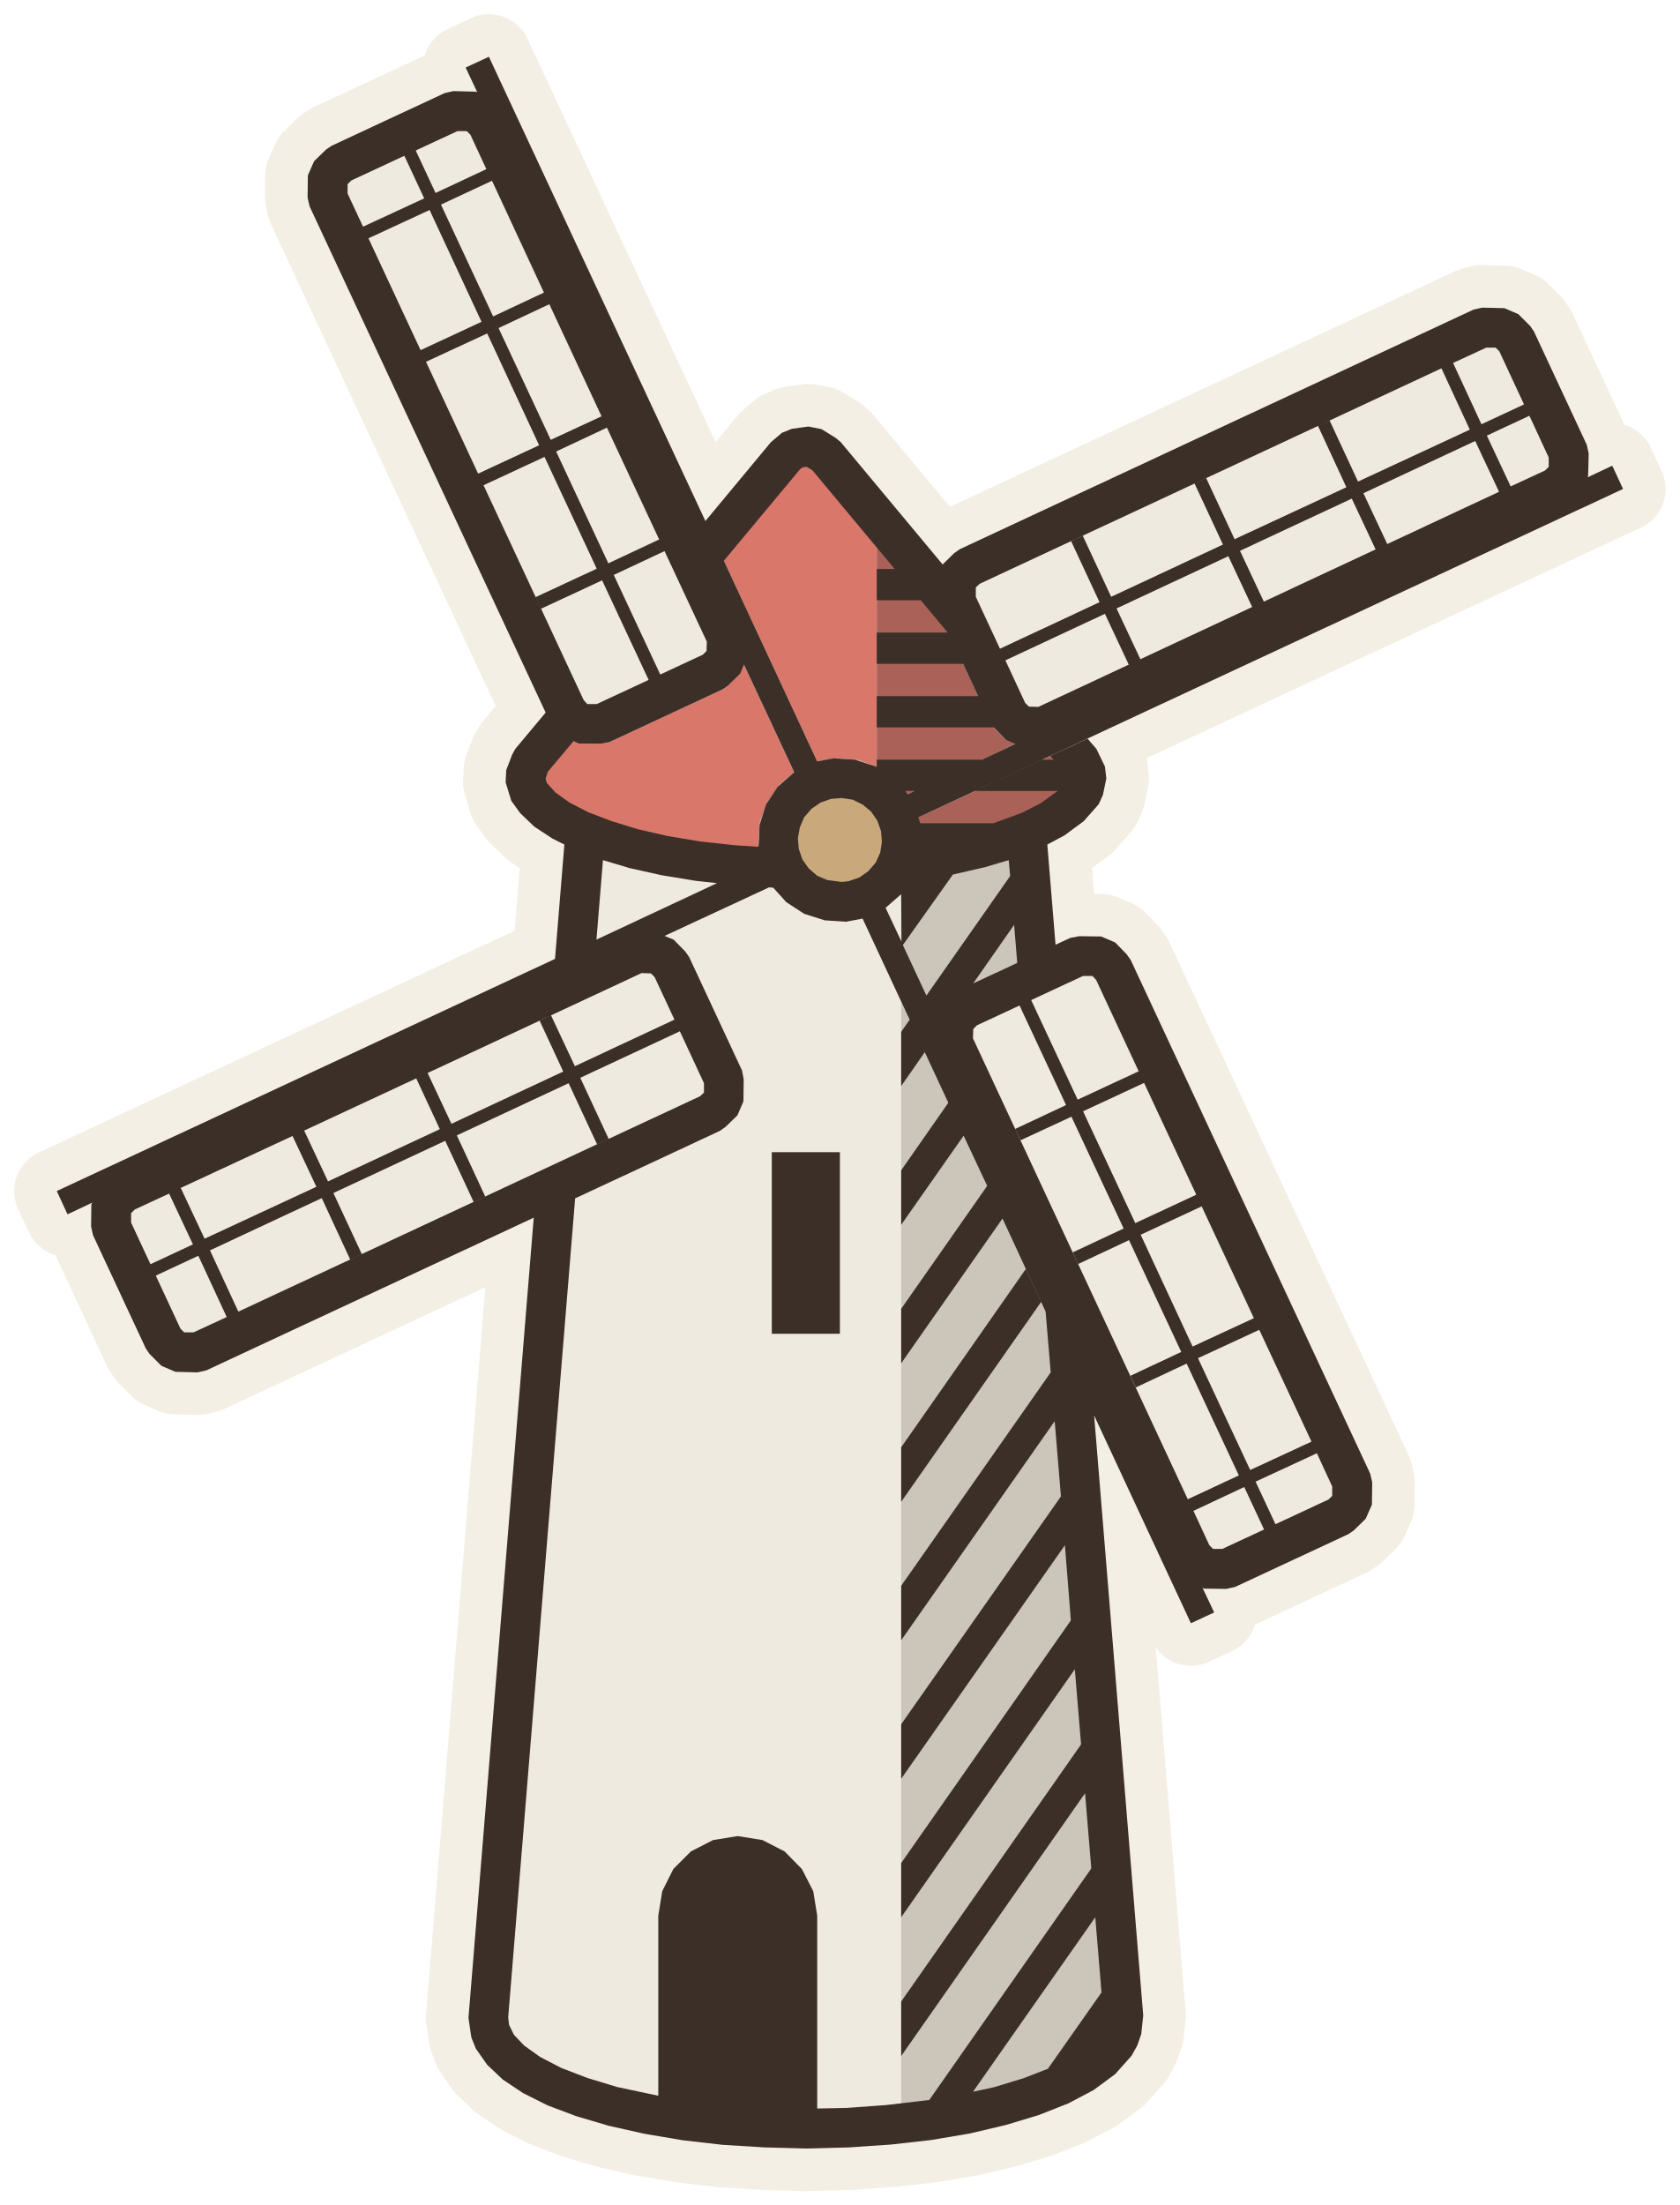
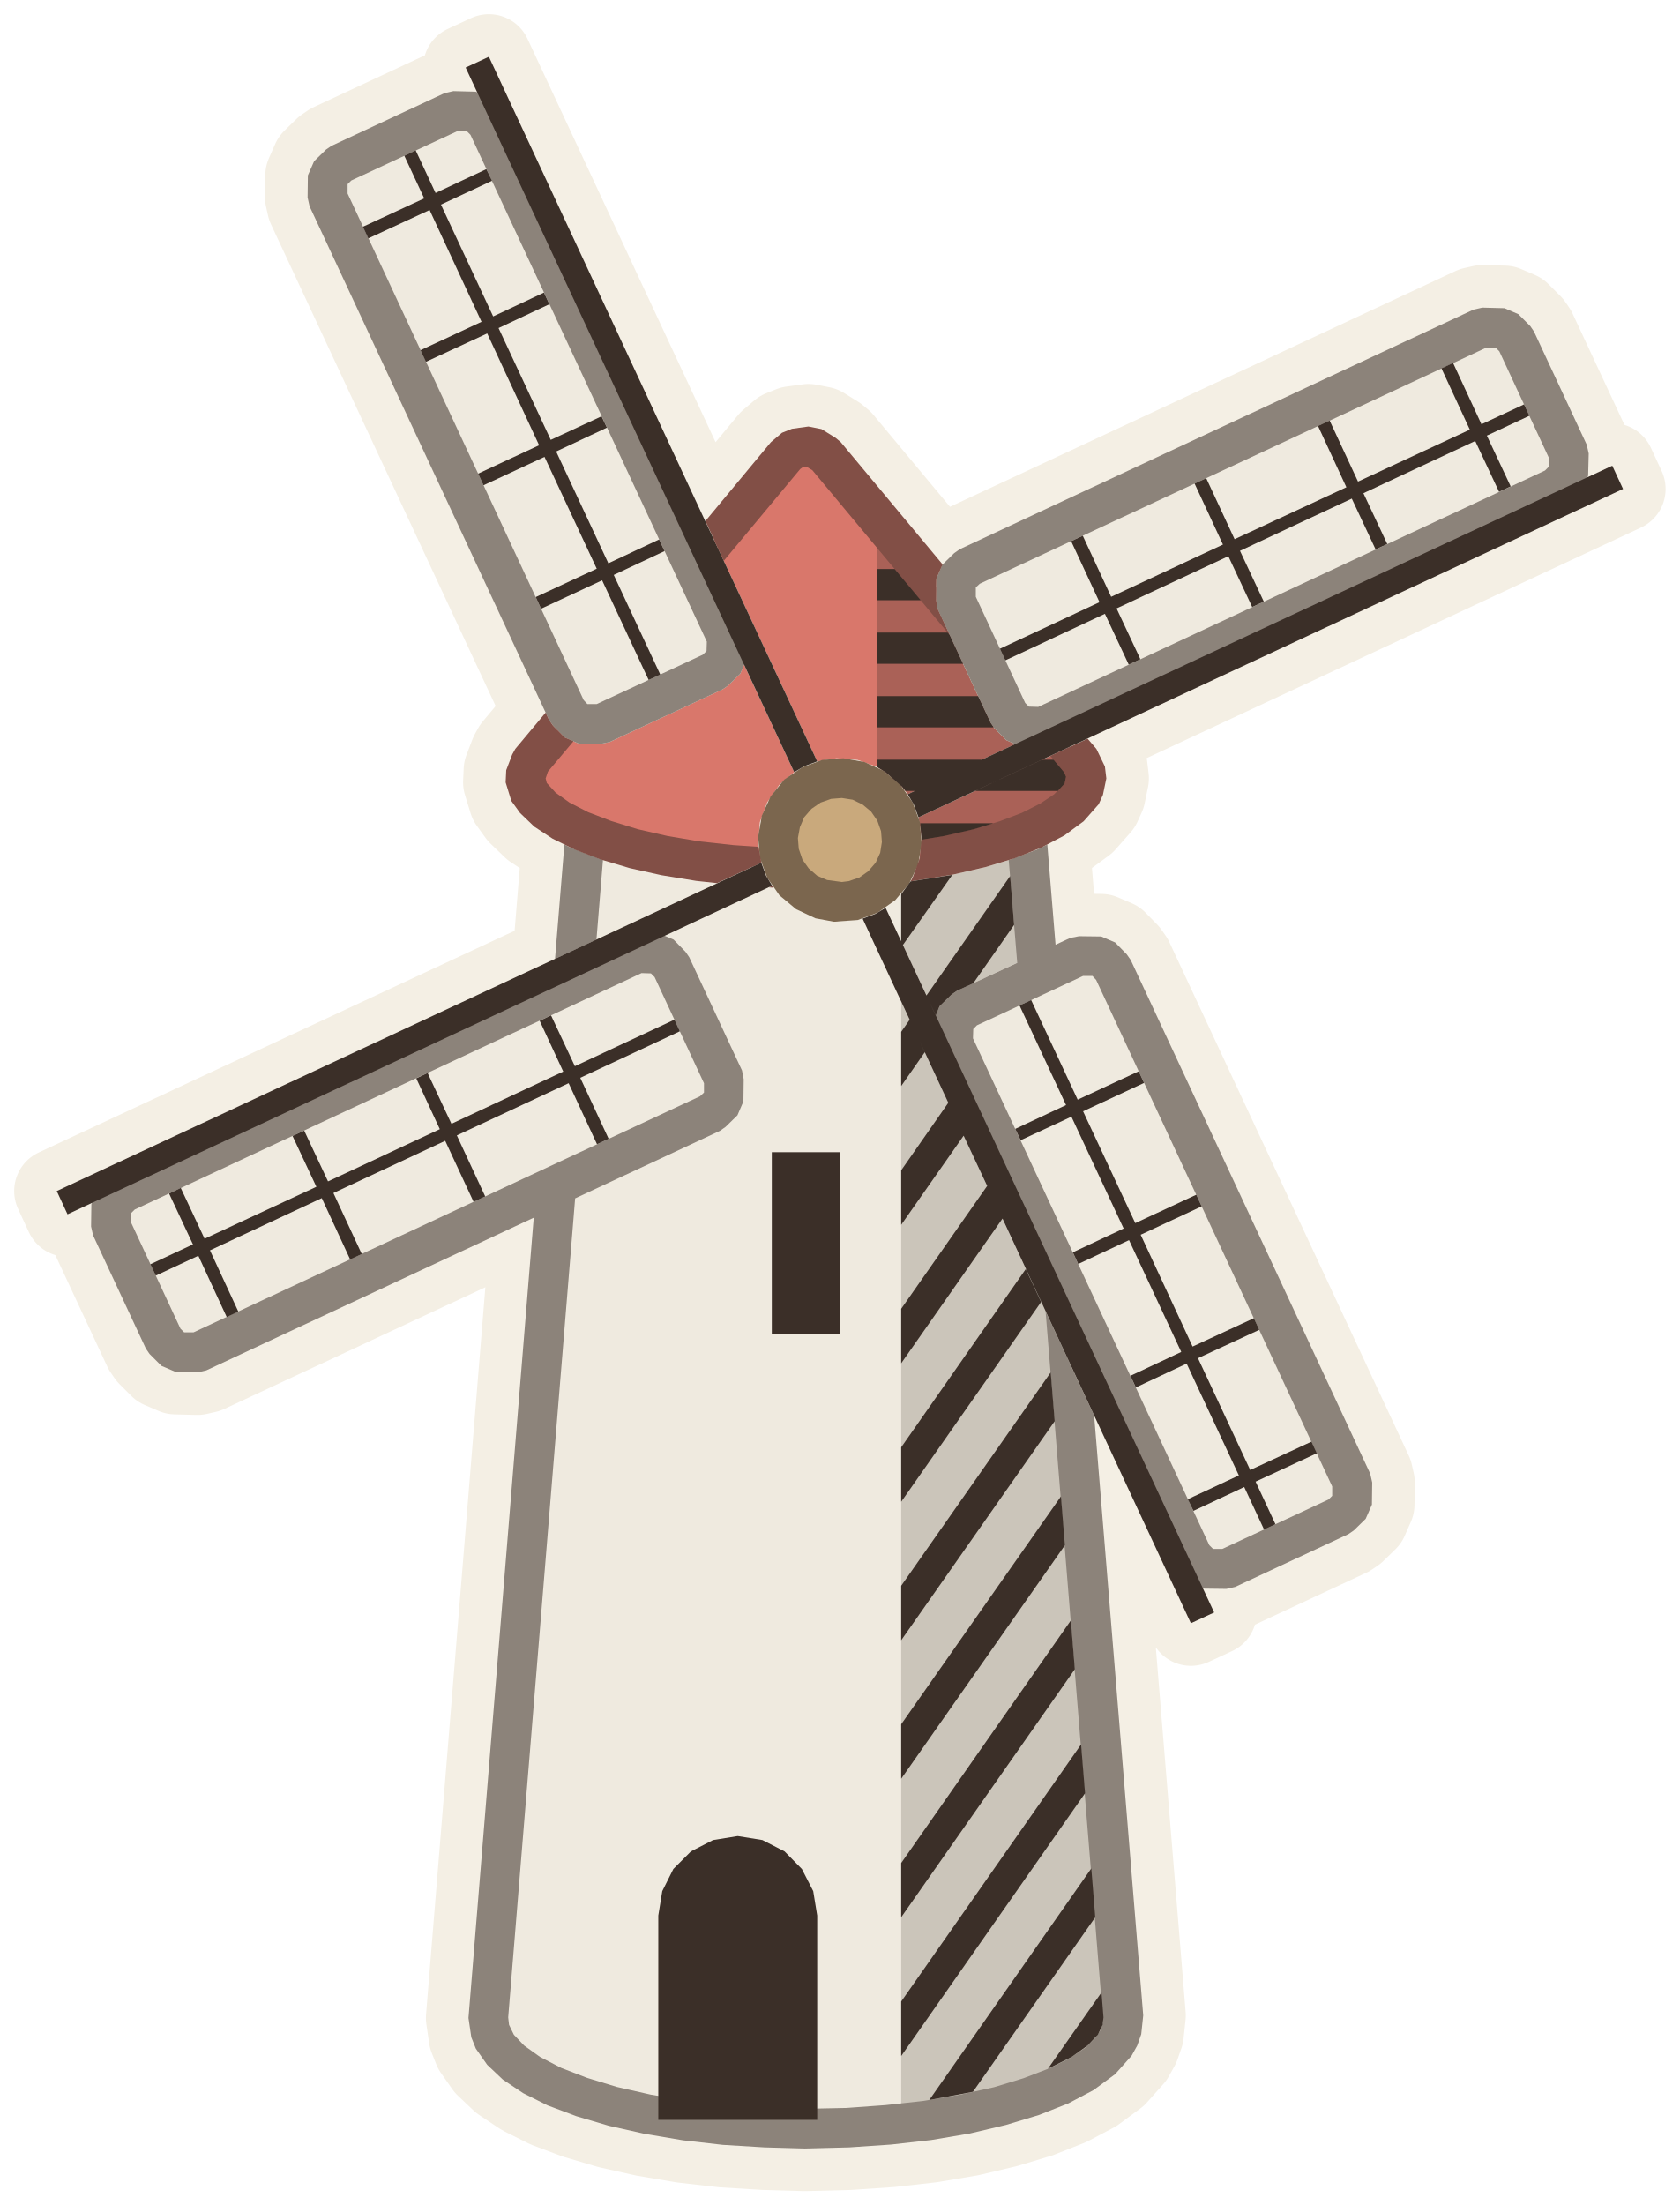
<svg xmlns="http://www.w3.org/2000/svg" viewBox="-28.4 -71.2 59.19 77.7" data-palette="wall:#EFEADF;roof:#D9776B;wood:#C9A97C;earth:#94744F;water:#8FB0B8;flag:#4A3B32;ink:#3B2F28;halo:#F4EFE4">
  <path data-role="sil" fill="#F4EFE4" stroke="#F4EFE4" stroke-width="3" stroke-linejoin="round" d="M-0.04 4.51L1.53 4.47L3 4.37L4.42 4.21L5.78 3.98L7.05 3.68L8.21 3.33L9.25 2.92L10.14 2.45L10.9 1.89L11.48 1.24L11.68 0.88L11.82 0.48L11.89 -0.18L10.16 -21.32L13.57 -14L14.39 -14.38L13.98 -15.25L14.04 -15.22L14.82 -15.21L15.13 -15.28L19.12 -17.14L19.31 -17.27L19.73 -17.68L19.95 -18.18L19.96 -18.96L19.89 -19.27L11.45 -37.37L11.31 -37.57L10.9 -37.99L10.41 -38.2L9.63 -38.21L9.32 -38.15L8.8 -37.91L8.51 -41.44L9.11 -41.76L9.79 -42.26L10.32 -42.86L10.47 -43.19L10.59 -43.77L10.54 -44.19L10.24 -44.81L9.93 -45.17L28.8 -53.97L28.42 -54.79L27.55 -54.38L27.57 -54.44L27.59 -55.22L27.52 -55.53L25.66 -59.52L25.53 -59.71L25.11 -60.13L24.62 -60.34L23.84 -60.36L23.53 -60.29L5.43 -51.85L5.23 -51.71L4.82 -51.31L1.23 -55.62L1.05 -55.77L0.55 -56.08L0.09 -56.17L-0.49 -56.09L-0.84 -55.95L-1.23 -55.62L-3.54 -52.84L-11.17 -69.2L-11.99 -68.82L-11.58 -67.95L-11.64 -67.97L-12.42 -67.99L-12.73 -67.92L-16.72 -66.06L-16.91 -65.93L-17.33 -65.52L-17.55 -65.02L-17.56 -64.24L-17.49 -63.93L-9.17 -46.09L-10.24 -44.81L-10.35 -44.61L-10.56 -44.06L-10.58 -43.63L-10.38 -42.98L-10.07 -42.55L-9.57 -42.07L-8.93 -41.65L-8.51 -41.44L-8.84 -37.41L-26.4 -29.23L-26.02 -28.41L-25.15 -28.82L-25.18 -28.76L-25.19 -27.98L-25.12 -27.67L-23.26 -23.68L-23.13 -23.49L-22.71 -23.07L-22.22 -22.86L-21.44 -22.84L-21.13 -22.91L-9.59 -28.29L-11.89 -0.09L-11.79 0.59L-11.63 0.99L-11.23 1.56L-10.68 2.08L-9.96 2.56L-9.1 2.99L-8.09 3.37L-6.94 3.71L-5.69 3.99L-4.33 4.22L-2.93 4.38L-1.46 4.47Z" />
  <path data-role="wall" fill="#EFEADF" d="M-3.23 -47.55L-2.8 -47.96L-2.79 -48.74L-11.24 -66.85L-11.65 -67.28L-12.43 -67.29L-16.42 -65.43L-16.84 -65.01L-16.86 -64.23L-8.41 -46.12L-8 -45.7L-7.22 -45.69ZM26.45 -54.04L26.88 -54.45L26.89 -55.23L25.03 -59.22L24.61 -59.65L23.83 -59.66L5.72 -51.21L5.3 -50.8L5.29 -50.02L7.14 -46.03L7.56 -45.6L8.34 -45.59ZM-3.13 -40.08L-3.96 -40.17L-5.18 -40.38L-6.31 -40.64L-7.37 -40.96L-7.83 -41.14L-8.11 -37.76ZM-0.02 3.81L1.49 3.77L3.36 3.63L3.36 -35.9L2 -38.83L1.32 -38.72L0.57 -38.78L-0.13 -39.04L-0.76 -39.48L-1.15 -39.92L-1.32 -39.93L-4.98 -38.22L-4.66 -38.09L-4.24 -37.66L-4.11 -37.47L-2.25 -33.48L-2.19 -33.17L-2.2 -32.39L-2.41 -31.9L-2.83 -31.49L-3.03 -31.35L-8.86 -28.64L-11.19 -0.12L-11.13 0.35L-11.03 0.63L-10.73 1.07L-10.28 1.5L-9.64 1.93L-8.85 2.33L-7.89 2.7L-6.79 3.03L-5.57 3.3L-4.25 3.52L-2.88 3.68L-1.45 3.77ZM3.36 -38.03L3.36 -39.69L3.08 -39.41L2.81 -39.21ZM-3.32 -31.99L-2.9 -32.4L-2.89 -33.18L-4.75 -37.17L-5.16 -37.6L-5.94 -37.61L-24.05 -29.16L-24.48 -28.75L-24.49 -27.97L-22.63 -23.98L-22.21 -23.55L-21.43 -23.54ZM18.82 -17.77L19.25 -18.19L19.26 -18.97L10.81 -37.08L10.4 -37.5L9.62 -37.51L5.63 -35.66L5.2 -35.24L5.19 -34.46L13.64 -16.35L14.05 -15.93L14.83 -15.91Z" />
  <path data-role="wall-shade" fill="#cbc5ba" d="M4.71 -35.74L5.14 -36.16L5.33 -36.29L8.13 -37.59L7.83 -41.14L7.25 -40.92L6.21 -40.61L5.09 -40.36L3.69 -40.14L3.36 -39.69L3.36 -38.03L4.58 -35.42ZM3.36 3.63L4.3 3.52L5.62 3.29L6.85 3.01L7.96 2.68L8.93 2.3L9.75 1.87L10.41 1.4L10.88 0.89L11.03 0.63L11.13 0.35L11.19 -0.12L9.31 -23.15L3.36 -35.9Z" />
  <path data-role="wood" fill="#C9A97C" d="M1.32 -39.42L1.88 -39.52L2.39 -39.76L2.83 -40.14L3.15 -40.61L3.34 -41.15L3.38 -41.72L3.28 -42.28L3.04 -42.79L2.66 -43.23L2.19 -43.55L1.65 -43.74L1.08 -43.78L0.52 -43.68L0.01 -43.44L-0.43 -43.06L-0.75 -42.59L-0.94 -42.05L-0.98 -41.48L-0.88 -40.92L-0.64 -40.41L-0.26 -39.97L0.21 -39.65L0.75 -39.46Z" />
  <path data-role="roof" fill="#D9776B" d="M0.18 -55.48L-0.4 -55.4L-0.69 -55.17L-3.22 -52.14L0.4 -44.37L1.08 -44.48L1.83 -44.42L2.5 -44.18L2.5 -53L0.69 -55.17ZM-1.57 -40.8L-1.68 -41.48L-1.62 -42.23L-1.36 -42.93L-0.93 -43.55L-0.41 -43.99L-2.18 -47.78L-2.31 -47.46L-2.74 -47.04L-2.93 -46.91L-6.92 -45.05L-7.23 -44.99L-8.01 -45L-8.5 -45.21L-8.77 -45.48L-9.7 -44.36L-9.91 -43.81L-9.78 -43.33L-9.58 -43.04L-9.17 -42.65L-8.61 -42.27L-7.89 -41.91L-7.04 -41.59L-6.06 -41.3L-4.98 -41.05L-3.79 -40.85L-2.57 -40.72L-1.86 -40.67Z" />
  <path data-role="roof-shade" fill="#aa6157" d="M7.38 -44.98L7.06 -45.12L6.64 -45.54L6.51 -45.73L4.65 -49.72L4.59 -50.03L4.59 -50.49L2.5 -53L2.5 -44.18L2.81 -43.99L3.39 -43.48L3.59 -43.21ZM4 -40.89L5.03 -41.06L6.11 -41.31L7.11 -41.61L7.97 -41.95L8.71 -42.33L9.3 -42.76L9.72 -43.22L9.78 -43.33L9.9 -43.91L9.7 -44.36L9.28 -44.87L3.97 -42.4L4.08 -41.72Z" />
-   <path data-role="ink" fill="#3B2F28" d="M2.5 -44.18L1.74 -44.43L0.99 -44.48L0.4 -44.37L-2.89 -51.44L-0.2 -54.67L-0.12 -54.73L0.03 -54.75L0.23 -54.63L3.13 -51.15L2.5 -51.15L2.5 -50.05L4.05 -50.05L5 -48.91L2.5 -48.91L2.5 -47.81L5.54 -47.81L6.07 -46.67L2.5 -46.67L2.5 -45.57L6.62 -45.57L7.06 -45.12L7.38 -44.98L6.2 -44.43L2.5 -44.43ZM-7.7 -46.39L-7.83 -46.53L-16.15 -64.38L-16.15 -64.71L-16.02 -64.84L-12.28 -66.58L-11.95 -66.58L-11.82 -66.45L-11.26 -65.24L-13.05 -64.4L-13.75 -65.9L-14.15 -65.71L-13.45 -64.21L-15.61 -63.21L-15.42 -62.8L-13.26 -63.8L-11.43 -59.86L-13.58 -58.86L-13.39 -58.45L-11.23 -59.45L-9.4 -55.51L-11.55 -54.51L-11.36 -54.1L-9.21 -55.1L-7.37 -51.16L-9.52 -50.16L-9.33 -49.75L-7.18 -50.75L-5.54 -47.24L-5.13 -47.43L-6.77 -50.94L-4.98 -51.78L-3.49 -48.59L-3.5 -48.26L-3.63 -48.13L-7.37 -46.39ZM-12.86 -63.99L-11.06 -64.83L-9.23 -60.89L-11.02 -60.05ZM-10.83 -59.64L-9.04 -60.48L-7.2 -56.53L-8.99 -55.7ZM22.81 -58.41L23.98 -58.95L24.31 -58.95L24.44 -58.82L25.31 -56.95L23.81 -56.25ZM7.86 -46.3L7.73 -46.43L5.99 -50.17L5.99 -50.5L6.13 -50.63L22.4 -58.22L23.4 -56.06L19.46 -54.23L18.46 -56.38L18.05 -56.19L19.05 -54.03L15.11 -52.2L14.11 -54.35L13.7 -54.16L14.7 -52.01L10.76 -50.17L9.76 -52.32L9.35 -52.13L10.35 -49.98L6.84 -48.34L7.03 -47.93L10.54 -49.57L11.38 -47.78L11.79 -47.97L10.95 -49.76L14.89 -51.6L15.73 -49.81L8.19 -46.29ZM24.84 -54.06L24 -55.85L25.5 -56.55L26.18 -55.08L26.18 -54.75L26.05 -54.62ZM-8.8 -55.29L-7.01 -56.13L-5.17 -52.19L-6.96 -51.35ZM19.65 -53.82L23.59 -55.66L24.43 -53.87L20.49 -52.03ZM15.3 -51.79L19.24 -53.63L20.08 -51.84L16.14 -50ZM-1.67 -41.36L-2.55 -41.42L-3.74 -41.55L-4.87 -41.74L-5.92 -41.98L-6.86 -42.27L-7.67 -42.58L-8.33 -42.92L-8.82 -43.27L-9.13 -43.61L-9.17 -43.77L-9.09 -44.01L-8.19 -45.08L-8.01 -45L-7.23 -44.99L-6.92 -45.05L-2.93 -46.91L-2.74 -47.04L-2.31 -47.46L-2.18 -47.78L-0.41 -43.99L-0.99 -43.48L-1.4 -42.86L-1.63 -42.14ZM1.27 -40.12L0.75 -40.19L0.4 -40.34L0.1 -40.6L-0.12 -40.91L-0.25 -41.29L-0.28 -41.67L-0.21 -42.05L-0.06 -42.4L0.2 -42.7L0.52 -42.92L0.89 -43.05L1.27 -43.08L1.65 -43.02L2 -42.85L2.3 -42.6L2.52 -42.28L2.65 -41.91L2.68 -41.53L2.62 -41.15L2.46 -40.8L2.2 -40.5L1.89 -40.28L1.51 -40.15ZM-7.15 -40.89L-6.21 -40.61L-5.09 -40.36L-3.87 -40.16L-3.13 -40.08L-7.38 -38.09ZM3.42 -37.9L5.18 -40.38L6.31 -40.64L7.15 -40.89L7.2 -40.33L4.25 -36.12ZM7.34 -38.61L7.45 -37.27L5.9 -36.55ZM-13.33 -33.39L-5.79 -36.91L-5.46 -36.9L-5.33 -36.77L-4.63 -35.27L-8.14 -33.63L-8.98 -35.42L-9.38 -35.23L-8.55 -33.44L-12.49 -31.6ZM5.89 -34.61L5.9 -34.94L6.03 -35.07L9.77 -36.81L10.1 -36.81L10.23 -36.67L11.73 -33.45L9.58 -32.45L7.94 -35.96L7.53 -35.77L9.17 -32.26L7.38 -31.42L7.57 -31.02L9.36 -31.85L11.2 -27.91L9.41 -27.07L9.6 -26.66L11.39 -27.5L13.23 -23.56L11.44 -22.72L11.63 -22.31L13.42 -23.15L15.26 -19.21L13.46 -18.37ZM4.19 -34.12L3.66 -35.27L3.36 -34.84L3.36 -32.93ZM-21 -27.14L-17.06 -28.98L-16.06 -26.82L-15.65 -27.01L-16.65 -29.16L-12.71 -31L-11.71 -28.85L-11.3 -29.04L-12.3 -31.19L-8.36 -33.03L-7.36 -30.88L-6.95 -31.07L-7.95 -33.22L-4.44 -34.86L-3.59 -33.03L-3.59 -32.7L-3.73 -32.57L-20 -24.98ZM-17.68 -31.36L-13.73 -33.2L-12.9 -31.41L-16.84 -29.57ZM9.77 -32.04L11.92 -33.04L13.76 -29.1L11.61 -28.1ZM-22.03 -29.34L-18.09 -31.17L-17.25 -29.38L-21.19 -27.55ZM1.2 -30.6L-1.2 -30.6L-1.2 -24.2L1.2 -24.2ZM-21.91 -24.25L-22.04 -24.38L-23.78 -28.12L-23.78 -28.45L-23.65 -28.58L-22.44 -29.14L-21.6 -27.35L-23.1 -26.65L-22.91 -26.25L-21.41 -26.95L-20.41 -24.79L-21.58 -24.25ZM11.8 -27.69L13.95 -28.69L15.79 -24.75L13.63 -23.75ZM8.29 -25.32L7.75 -26.48L3.36 -20.2L3.36 -18.28ZM13.82 -23.34L15.98 -24.34L17.82 -20.4L15.66 -19.4ZM14.35 -16.62L14.22 -16.75L13.66 -17.96L15.45 -18.8L16.15 -17.3L16.55 -17.49L15.85 -18.99L18.01 -19.99L18.55 -18.82L18.55 -18.49L18.42 -18.36L14.68 -16.62ZM10.2 -3.64L10.42 -0.99L8.53 1.7L7.68 2.03L6.63 2.35L5.89 2.51ZM3.84 -43.33L3.59 -43.21L3.51 -43.33ZM28.8 -53.97L28.42 -54.79L27.55 -54.38L27.57 -54.44L27.59 -55.22L27.52 -55.53L25.66 -59.52L25.53 -59.71L25.11 -60.13L24.62 -60.34L23.84 -60.36L23.53 -60.29L5.43 -51.85L5.23 -51.71L4.82 -51.31L1.23 -55.62L1.05 -55.77L0.55 -56.08L0.09 -56.17L-0.49 -56.09L-0.84 -55.95L-1.23 -55.62L-3.54 -52.84L-11.17 -69.2L-11.99 -68.82L-11.58 -67.95L-11.64 -67.97L-12.42 -67.99L-12.73 -67.92L-16.72 -66.06L-16.91 -65.93L-17.33 -65.52L-17.55 -65.02L-17.56 -64.24L-17.49 -63.93L-9.17 -46.09L-10.24 -44.81L-10.35 -44.61L-10.56 -44.06L-10.58 -43.63L-10.38 -42.98L-10.07 -42.55L-9.57 -42.07L-8.93 -41.65L-8.51 -41.44L-8.84 -37.41L-26.4 -29.23L-26.02 -28.41L-25.15 -28.82L-25.18 -28.76L-25.19 -27.98L-25.12 -27.67L-23.26 -23.68L-23.13 -23.49L-22.71 -23.07L-22.22 -22.86L-21.44 -22.84L-21.13 -22.91L-3.03 -31.35L-2.83 -31.49L-2.41 -31.9L-2.2 -32.39L-2.19 -33.17L-2.25 -33.48L-4.11 -37.47L-4.24 -37.66L-4.66 -38.09L-4.98 -38.22L-1.3 -39.93L-1.15 -39.92L-0.69 -39.41L-0.06 -39L0.66 -38.77L1.41 -38.72L2 -38.83L5.02 -32.34L3.36 -29.96L3.36 -28.04L5.56 -31.18L6.39 -29.41L3.36 -25.08L3.36 -23.16L6.93 -28.26L8.45 -24.98L8.63 -22.84L3.36 -15.32L3.36 -13.4L8.77 -21.12L8.99 -18.47L3.36 -10.44L3.36 -8.52L9.13 -16.75L9.34 -14.1L3.36 -5.55L3.36 -3.64L9.48 -12.38L9.7 -9.73L3.36 -0.67L3.36 1.25L9.84 -8.01L10.06 -5.36L4.35 2.8L2.81 2.98L1.43 3.08L0.4 3.1L0.4 -3.7L0.26 -4.56L-0.14 -5.34L-0.75 -5.96L-1.53 -6.36L-2.4 -6.5L-3.27 -6.36L-4.05 -5.96L-4.67 -5.34L-5.06 -4.56L-5.2 -3.7L-5.2 2.65L-6.66 2.34L-7.71 2.02L-8.62 1.67L-9.37 1.28L-9.93 0.88L-10.29 0.5L-10.46 0.15L-10.49 -0.11L-8.13 -28.98L-9.59 -28.29L-11.89 -0.09L-11.79 0.59L-11.63 0.99L-11.23 1.56L-10.68 2.08L-9.96 2.56L-9.1 2.99L-8.09 3.37L-6.94 3.71L-5.69 3.99L-4.33 4.22L-2.93 4.38L-1.46 4.47L0.04 4.51L1.53 4.47L3 4.37L4.42 4.21L5.78 3.98L7.05 3.68L8.21 3.33L9.25 2.92L10.14 2.45L10.9 1.89L11.48 1.24L11.68 0.88L11.82 0.48L11.89 -0.18L10.16 -21.32L13.57 -14L14.39 -14.38L13.98 -15.25L14.04 -15.22L14.82 -15.21L15.13 -15.28L19.12 -17.14L19.31 -17.27L19.73 -17.68L19.95 -18.18L19.96 -18.96L19.89 -19.27L11.45 -37.37L11.31 -37.57L10.9 -37.99L10.41 -38.2L9.63 -38.21L9.32 -38.15L8.8 -37.91L8.51 -41.44L9.11 -41.76L9.79 -42.26L10.32 -42.86L10.47 -43.19L10.59 -43.77L10.54 -44.19L10.24 -44.81L9.93 -45.17L8.62 -44.56L8.73 -44.43L8.33 -44.43L5.97 -43.33L8.88 -43.33L8.27 -42.89L7.62 -42.56L6.61 -42.19L4.03 -42.19L3.97 -42.4ZM3.36 -39.69L3.37 -38.02L2.81 -39.21Z" />
+   <path data-role="wall-line" fill="#8c837a" d="M-6.92 -45.05L-2.93 -46.91L-2.74 -47.04L-2.31 -47.46L-2.1 -47.95L-2.09 -48.73L-2.16 -49.04L-10.6 -67.15L-10.73 -67.34L-11.15 -67.76L-11.64 -67.97L-12.42 -67.99L-12.73 -67.92L-16.72 -66.06L-16.91 -65.93L-17.33 -65.52L-17.55 -65.02L-17.56 -64.24L-17.49 -63.93L-9.05 -45.83L-8.91 -45.63L-8.5 -45.21L-8.01 -45L-7.23 -44.99ZM-7.7 -46.39L-7.83 -46.53L-16.15 -64.38L-16.15 -64.71L-16.02 -64.84L-12.28 -66.58L-11.95 -66.58L-11.82 -66.45L-3.49 -48.59L-3.5 -48.26L-3.63 -48.13L-7.37 -46.39ZM8.64 -44.96L26.75 -53.4L26.94 -53.53L27.36 -53.95L27.57 -54.44L27.59 -55.22L27.52 -55.53L25.66 -59.52L25.53 -59.71L25.11 -60.13L24.62 -60.34L23.84 -60.36L23.53 -60.29L5.43 -51.85L5.23 -51.71L4.81 -51.3L4.6 -50.81L4.59 -50.03L4.65 -49.72L6.51 -45.73L6.64 -45.54L7.06 -45.12L7.55 -44.9L8.33 -44.89ZM7.86 -46.3L7.73 -46.43L5.99 -50.17L5.99 -50.5L6.13 -50.63L23.98 -58.95L24.31 -58.95L24.44 -58.82L26.18 -55.08L26.18 -54.75L26.05 -54.62L8.19 -46.29ZM15.13 -15.28L19.12 -17.14L19.31 -17.27L19.73 -17.68L19.95 -18.18L19.96 -18.96L19.89 -19.27L11.45 -37.37L11.31 -37.57L10.9 -37.99L10.41 -38.2L9.63 -38.21L9.32 -38.15L8.8 -37.91L8.51 -41.44L8.14 -41.26L7.15 -40.89L7.45 -37.27L5.33 -36.29L5.14 -36.16L4.71 -35.74L4.5 -35.25L4.49 -34.47L4.56 -34.16L13 -16.05L13.13 -15.86L13.55 -15.44L14.04 -15.22L14.82 -15.21ZM-7.38 -38.09L-7.15 -40.89L-8.29 -41.33L-8.51 -41.44L-8.84 -37.41ZM-21.13 -22.91L-3.03 -31.35L-2.83 -31.49L-2.41 -31.9L-2.2 -32.39L-2.19 -33.17L-2.25 -33.48L-4.11 -37.47L-4.24 -37.66L-4.66 -38.09L-5.15 -38.3L-5.93 -38.31L-6.24 -38.24L-24.35 -29.8L-24.54 -29.67L-24.96 -29.25L-25.18 -28.76L-25.19 -27.98L-25.12 -27.67L-23.26 -23.68L-23.13 -23.49L-22.71 -23.07L-22.22 -22.86L-21.44 -22.84ZM-21.91 -24.25L-22.04 -24.38L-23.78 -28.12L-23.78 -28.45L-23.65 -28.58L-5.79 -36.91L-5.46 -36.9L-5.33 -36.77L-3.59 -33.03L-3.59 -32.7L-3.73 -32.57L-21.58 -24.25ZM14.35 -16.62L14.22 -16.75L5.89 -34.61L5.9 -34.94L6.03 -35.07L9.77 -36.81L10.1 -36.81L10.23 -36.67L18.55 -18.82L18.55 -18.49L18.42 -18.36L14.68 -16.62ZM-0.04 4.51L1.53 4.47L3 4.37L4.42 4.21L5.78 3.98L7.05 3.68L8.21 3.33L9.25 2.92L10.14 2.45L10.9 1.89L11.48 1.24L11.68 0.88L11.82 0.48L11.89 -0.18L10.16 -21.32L8.45 -24.98L10.48 0.04L10.39 0.33L10.21 0.6L9.86 0.95L9.31 1.32L8.59 1.68L7.68 2.03L6.63 2.35L5.45 2.61L4.16 2.83L2.81 2.98L1.43 3.08L-0.01 3.11L-1.45 3.07L-2.86 2.98L-4.2 2.82L-5.47 2.61L-6.66 2.34L-7.71 2.02L-8.62 1.67L-9.37 1.28L-9.93 0.88L-10.29 0.5L-10.46 0.15L-10.49 -0.11L-8.13 -28.98L-9.59 -28.29L-11.89 -0.09L-11.79 0.59L-11.63 0.99L-11.23 1.56L-10.68 2.08L-9.96 2.56L-9.1 2.99L-8.09 3.37L-6.94 3.71L-5.69 3.99L-4.33 4.22L-2.93 4.38L-1.46 4.47Z" />
+   <path data-role="wood-line" fill="#7b664e" d="M0.99 -38.72L1.83 -38.78L2.53 -39.04L3.15 -39.48L3.64 -40.06L3.96 -40.74L4.08 -41.48L4.02 -42.23L3.76 -42.93L3.33 -43.55L2.74 -44.04L2.06 -44.35L1.32 -44.48L0.57 -44.42L-0.13 -44.16L-0.76 -43.73L-1.24 -43.14L-1.55 -42.46L-1.68 -41.72L-1.62 -40.97L-1.36 -40.27L-0.93 -39.65L-0.34 -39.16L0.34 -38.84ZM1.27 -40.12L0.75 -40.19L0.4 -40.34L0.1 -40.6L-0.12 -40.91L-0.25 -41.29L-0.28 -41.67L-0.21 -42.05L-0.06 -42.4L0.2 -42.7L0.52 -42.92L0.89 -43.05L1.27 -43.08L1.65 -43.02L2 -42.85L2.3 -42.6L2.52 -42.28L2.65 -41.91L2.68 -41.53L2.62 -41.15L2.46 -40.8L2.2 -40.5L1.89 -40.28L1.51 -40.15Z" />
+   <path data-role="roof-line" fill="#824f46" d="M4.65 -49.72L4.59 -50.03L4.6 -50.81L4.82 -51.31L1.23 -55.62L1.05 -55.77L0.55 -56.08L0.09 -56.17L-0.49 -56.09L-0.84 -55.95L-1.23 -55.62L-3.54 -52.84L-2.89 -51.44L-0.2 -54.67L-0.12 -54.73L0.03 -54.75L0.23 -54.63L5.07 -48.82ZM-1.57 -40.8L-1.67 -41.36L-2.55 -41.42L-3.74 -41.55L-4.87 -41.74L-5.92 -41.98L-6.86 -42.27L-7.67 -42.58L-8.33 -42.92L-8.82 -43.27L-9.13 -43.61L-9.17 -43.77L-9.09 -44.01L-8.19 -45.08L-8.5 -45.21L-8.91 -45.63L-9.05 -45.83L-9.17 -46.09L-10.24 -44.81L-10.35 -44.61L-10.56 -44.06L-10.58 -43.63L-10.38 -42.98L-10.07 -42.55L-9.57 -42.07L-8.93 -41.65L-8.14 -41.26L-7.25 -40.92L-6.21 -40.61L-5.09 -40.36L-3.87 -40.16L-3.13 -40.08ZM3.69 -40.14L5.18 -40.38L6.31 -40.64L7.37 -40.96L8.29 -41.33L9.11 -41.76L9.79 -42.26L10.32 -42.86L10.47 -43.19L10.59 -43.77L10.54 -44.19L10.24 -44.81L9.93 -45.17L8.62 -44.56L9.1 -43.99L9.17 -43.83L9.12 -43.59L8.75 -43.21L8.27 -42.89L7.62 -42.56L6.83 -42.26L5.9 -41.98L4.84 -41.74L4.08 -41.61L4.02 -40.97L3.76 -40.27ZM-1.15 -39.92L-1.19 -39.99L-1.3 -39.93Z" />
+   <path data-role="ink" fill="#3B2F28" d="M-0.41 -43.99L-0.06 -44.2L0.4 -44.37L-11.17 -69.2L-11.99 -68.82ZM-5.13 -47.43L-6.77 -50.94L-4.98 -51.78L-5.17 -52.19L-6.96 -51.35L-8.8 -55.29L-7.01 -56.13L-7.2 -56.53L-8.99 -55.7L-10.83 -59.64L-9.04 -60.48L-9.23 -60.89L-11.02 -60.05L-12.86 -63.99L-11.06 -64.83L-11.26 -65.24L-13.05 -64.4L-13.75 -65.9L-14.15 -65.71L-13.45 -64.21L-15.61 -63.21L-15.42 -62.8L-13.26 -63.8L-11.43 -59.86L-13.58 -58.86L-13.39 -58.45L-11.23 -59.45L-9.4 -55.51L-11.55 -54.51L-11.36 -54.1L-9.21 -55.1L-7.37 -51.16L-9.52 -50.16L-9.33 -49.75L-7.18 -50.75L-5.54 -47.24ZM11.79 -47.97L10.95 -49.76L14.89 -51.6L15.73 -49.81L16.14 -50L15.3 -51.79L19.24 -53.63L20.08 -51.84L20.49 -52.03L19.65 -53.82L23.59 -55.66L24.43 -53.87L24.84 -54.06L24 -55.85L25.5 -56.55L25.31 -56.95L23.81 -56.25L22.81 -58.41L22.4 -58.22L23.4 -56.06L19.46 -54.23L18.46 -56.38L18.05 -56.19L19.05 -54.03L15.11 -52.2L14.11 -54.35L13.7 -54.16L14.7 -52.01L10.76 -50.17L9.76 -52.32L9.35 -52.13L10.35 -49.98L6.84 -48.34L7.03 -47.93L10.54 -49.57L11.38 -47.78ZM28.8 -53.97L28.42 -54.79L6.2 -44.43L2.5 -44.43L2.5 -44.18L2.81 -43.99L3.39 -43.48L3.51 -43.33L3.84 -43.33L3.59 -43.21L3.8 -42.86L3.97 -42.4ZM3.13 -51.15L2.5 -51.15L2.5 -50.05L4.05 -50.05ZM5.07 -48.82L5 -48.91L2.5 -48.91L2.5 -47.81L5.54 -47.81ZM6.51 -45.73L6.07 -46.67L2.5 -46.67L2.5 -45.57L6.62 -45.57ZM8.88 -43.33L9.12 -43.59L9.17 -43.83L9.1 -43.99L8.73 -44.43L8.33 -44.43L5.97 -43.33ZM4.08 -41.61L4.87 -41.74L5.92 -41.98L6.61 -42.19L4.03 -42.19ZM-1.19 -39.99L-1.4 -40.34L-1.57 -40.8L-26.4 -29.23L-26.02 -28.41ZM5.16 -40.37L3.69 -40.14L3.36 -39.69L3.36 -38.03L3.42 -37.9ZM4.71 -35.74L5.14 -36.16L5.33 -36.29L5.9 -36.55L7.34 -38.61L7.2 -40.33L4.25 -36.12L4.58 -35.42ZM14.39 -14.38L2.81 -39.21L2.46 -39L2 -38.83L5.02 -32.34L3.36 -29.96L3.36 -28.04L5.56 -31.18L6.39 -29.41L3.36 -25.08L3.36 -23.16L6.93 -28.26L13.57 -14ZM16.55 -17.49L15.85 -18.99L18.01 -19.99L17.82 -20.4L15.66 -19.4L13.82 -23.34L15.98 -24.34L15.79 -24.75L13.63 -23.75L11.8 -27.69L13.95 -28.69L13.76 -29.1L11.61 -28.1L9.77 -32.04L11.92 -33.04L11.73 -33.45L9.58 -32.45L7.94 -35.96L7.53 -35.77L9.17 -32.26L7.38 -31.42L7.57 -31.02L9.36 -31.85L11.2 -27.91L9.41 -27.07L9.6 -26.66L11.39 -27.5L13.23 -23.56L11.44 -22.72L11.63 -22.31L13.42 -23.15L15.26 -19.21L13.46 -18.37L13.66 -17.96L15.45 -18.8L16.15 -17.3ZM-20 -24.98L-21 -27.14L-17.06 -28.98L-16.06 -26.82L-15.65 -27.01L-16.65 -29.16L-12.71 -31L-11.71 -28.85L-11.3 -29.04L-12.3 -31.19L-8.36 -33.03L-7.36 -30.88L-6.95 -31.07L-7.95 -33.22L-4.44 -34.86L-4.63 -35.27L-8.14 -33.63L-8.98 -35.42L-9.38 -35.23L-8.55 -33.44L-12.49 -31.6L-13.33 -33.39L-13.73 -33.2L-12.9 -31.41L-16.84 -29.57L-17.68 -31.36L-18.09 -31.17L-17.25 -29.38L-21.19 -27.55L-22.03 -29.34L-22.44 -29.14L-21.6 -27.35L-23.1 -26.65L-22.91 -26.25L-21.41 -26.95L-20.41 -24.79ZM4.19 -34.12L3.66 -35.27L3.36 -34.84L3.36 -32.93ZM1.2 -30.6L-1.2 -30.6L-1.2 -24.2L1.2 -24.2ZM8.29 -25.32L7.75 -26.48L3.36 -20.2L3.36 -18.28ZM8.77 -21.12L8.63 -22.84L3.36 -15.32L3.36 -13.4ZM9.13 -16.75L8.99 -18.47L3.36 -10.44L3.36 -8.52ZM9.48 -12.38L9.34 -14.1L3.36 -5.55L3.36 -3.64ZM9.84 -8.01L9.7 -9.73L3.36 -0.67L3.36 1.25ZM0.4 -3.7L0.26 -4.56L-0.14 -5.34L-0.75 -5.96L-1.53 -6.36L-2.4 -6.5L-3.27 -6.36L-4.05 -5.96L-4.67 -5.34L-5.06 -4.56L-5.2 -3.7L-5.2 3.5L0.4 3.5ZM4.35 2.8L5.89 2.51L10.2 -3.64L10.06 -5.36ZM8.53 1.7L9.37 1.28L9.93 0.88L10.29 0.5L10.46 0.15L10.49 -0.11L10.42 -0.99Z" />
</svg>
